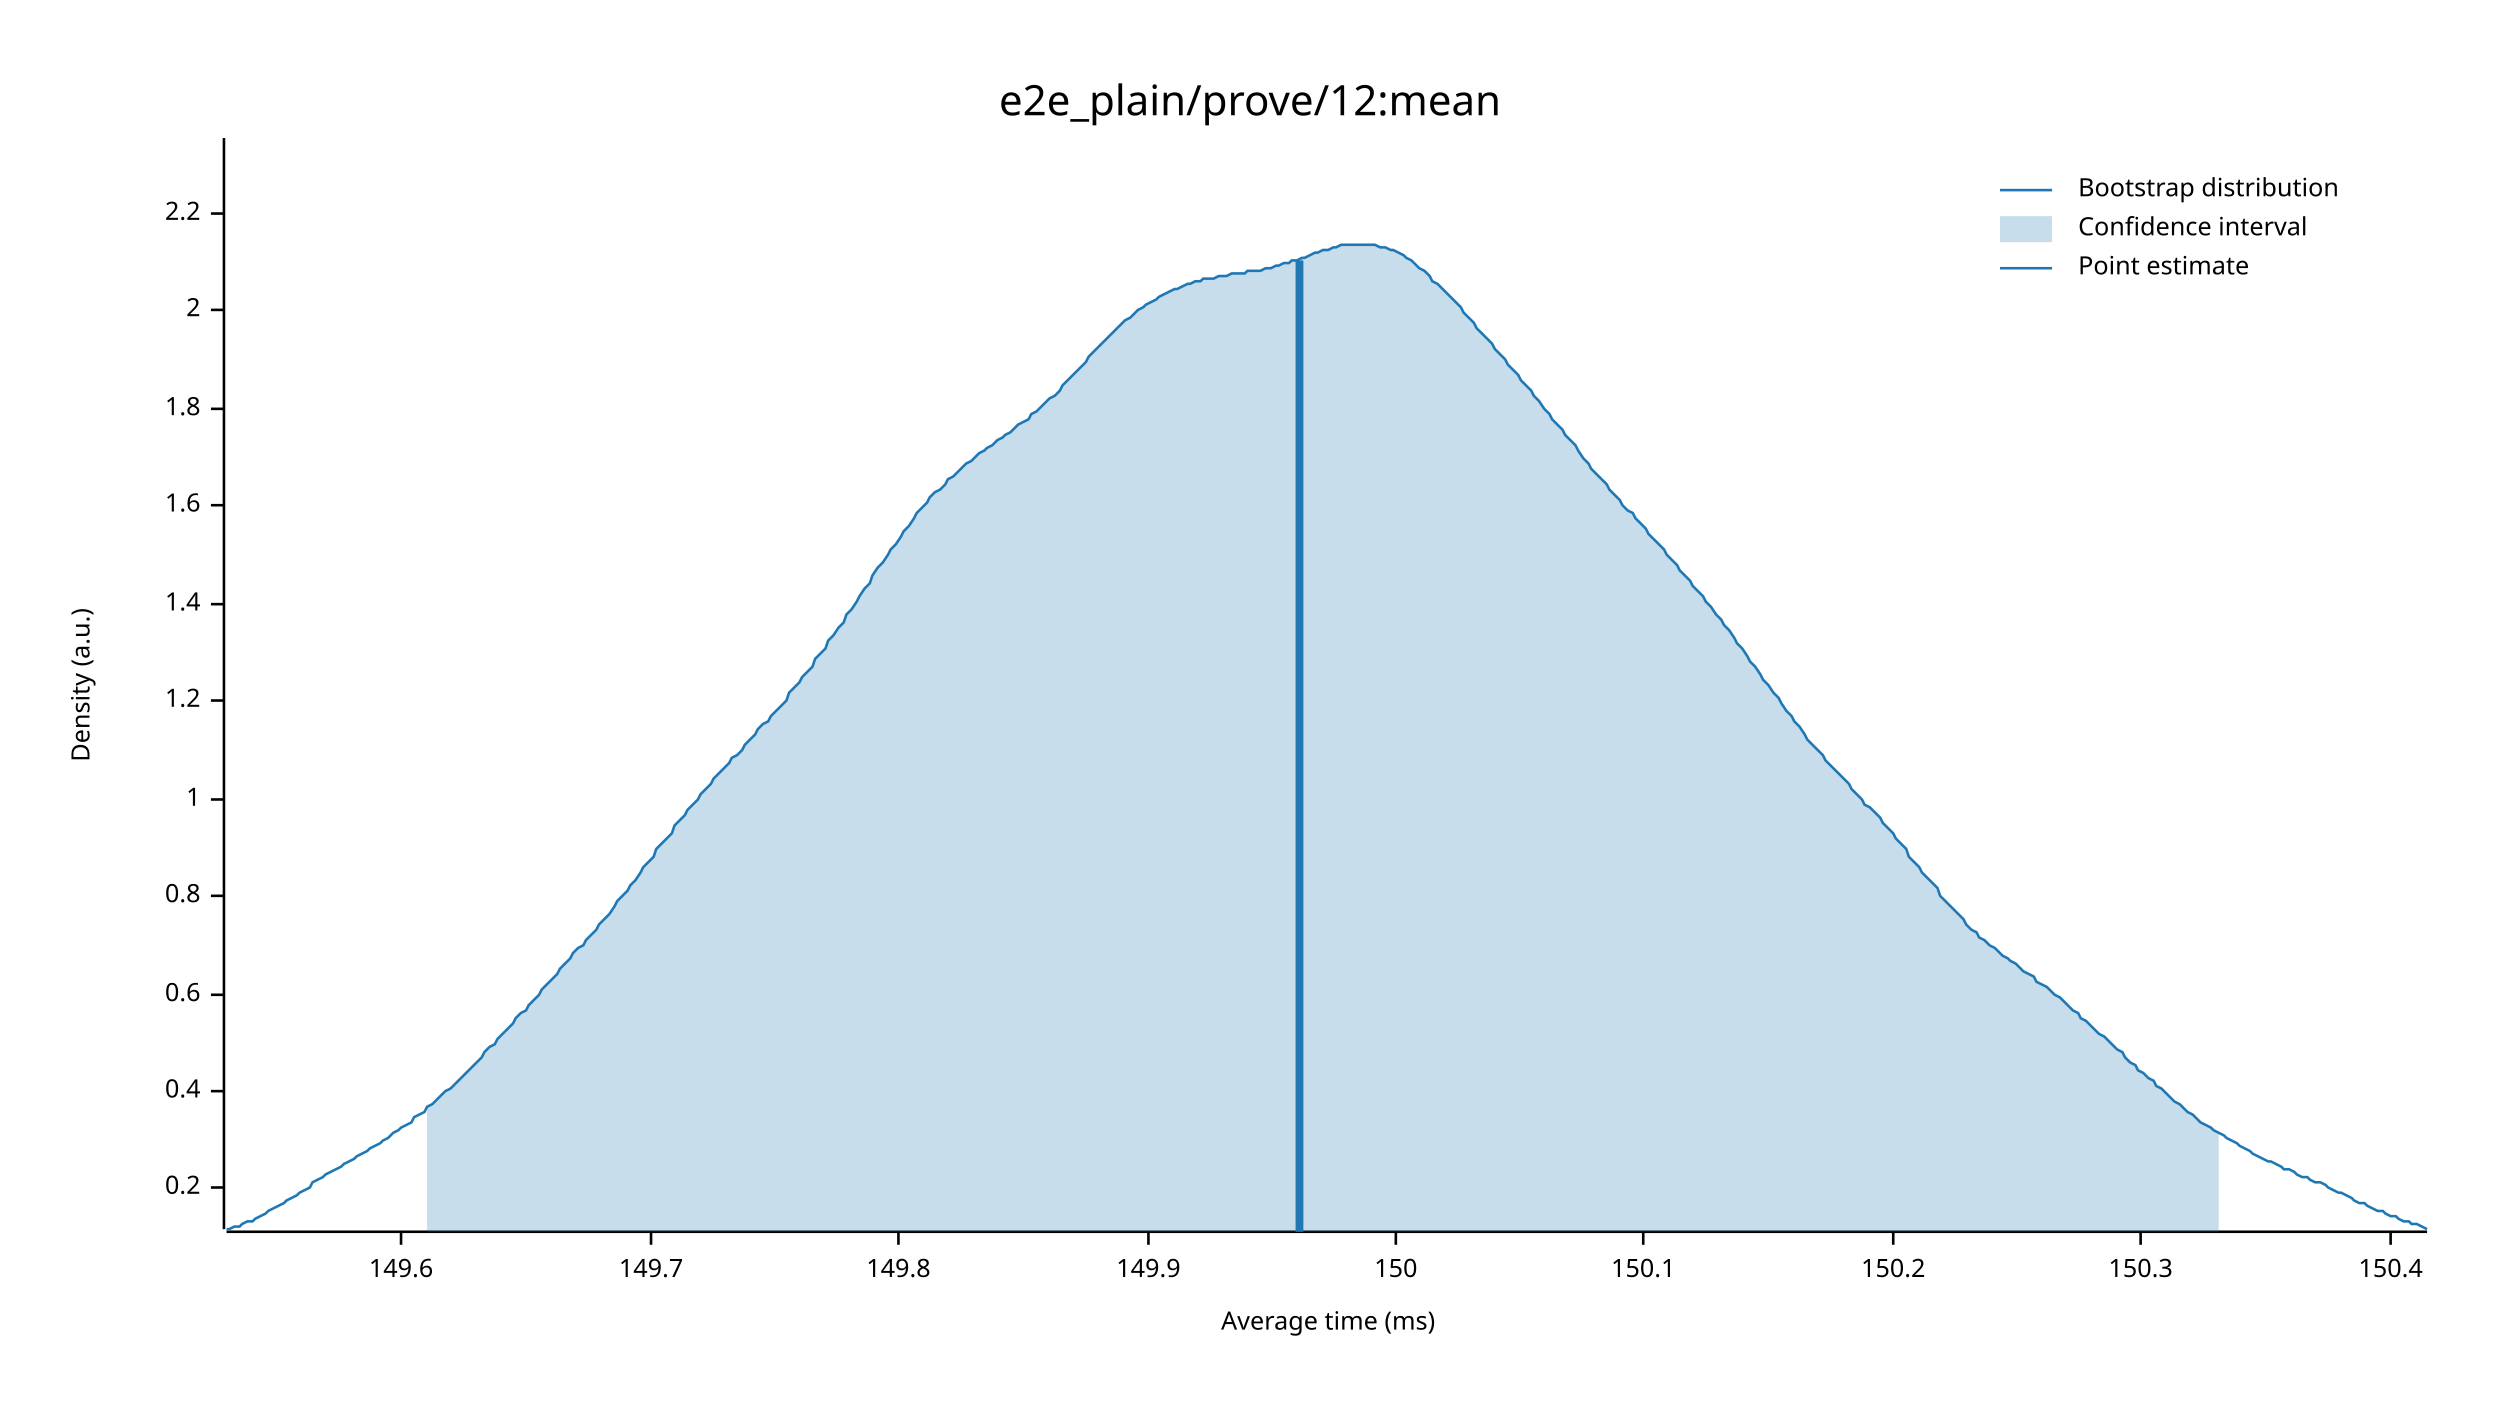
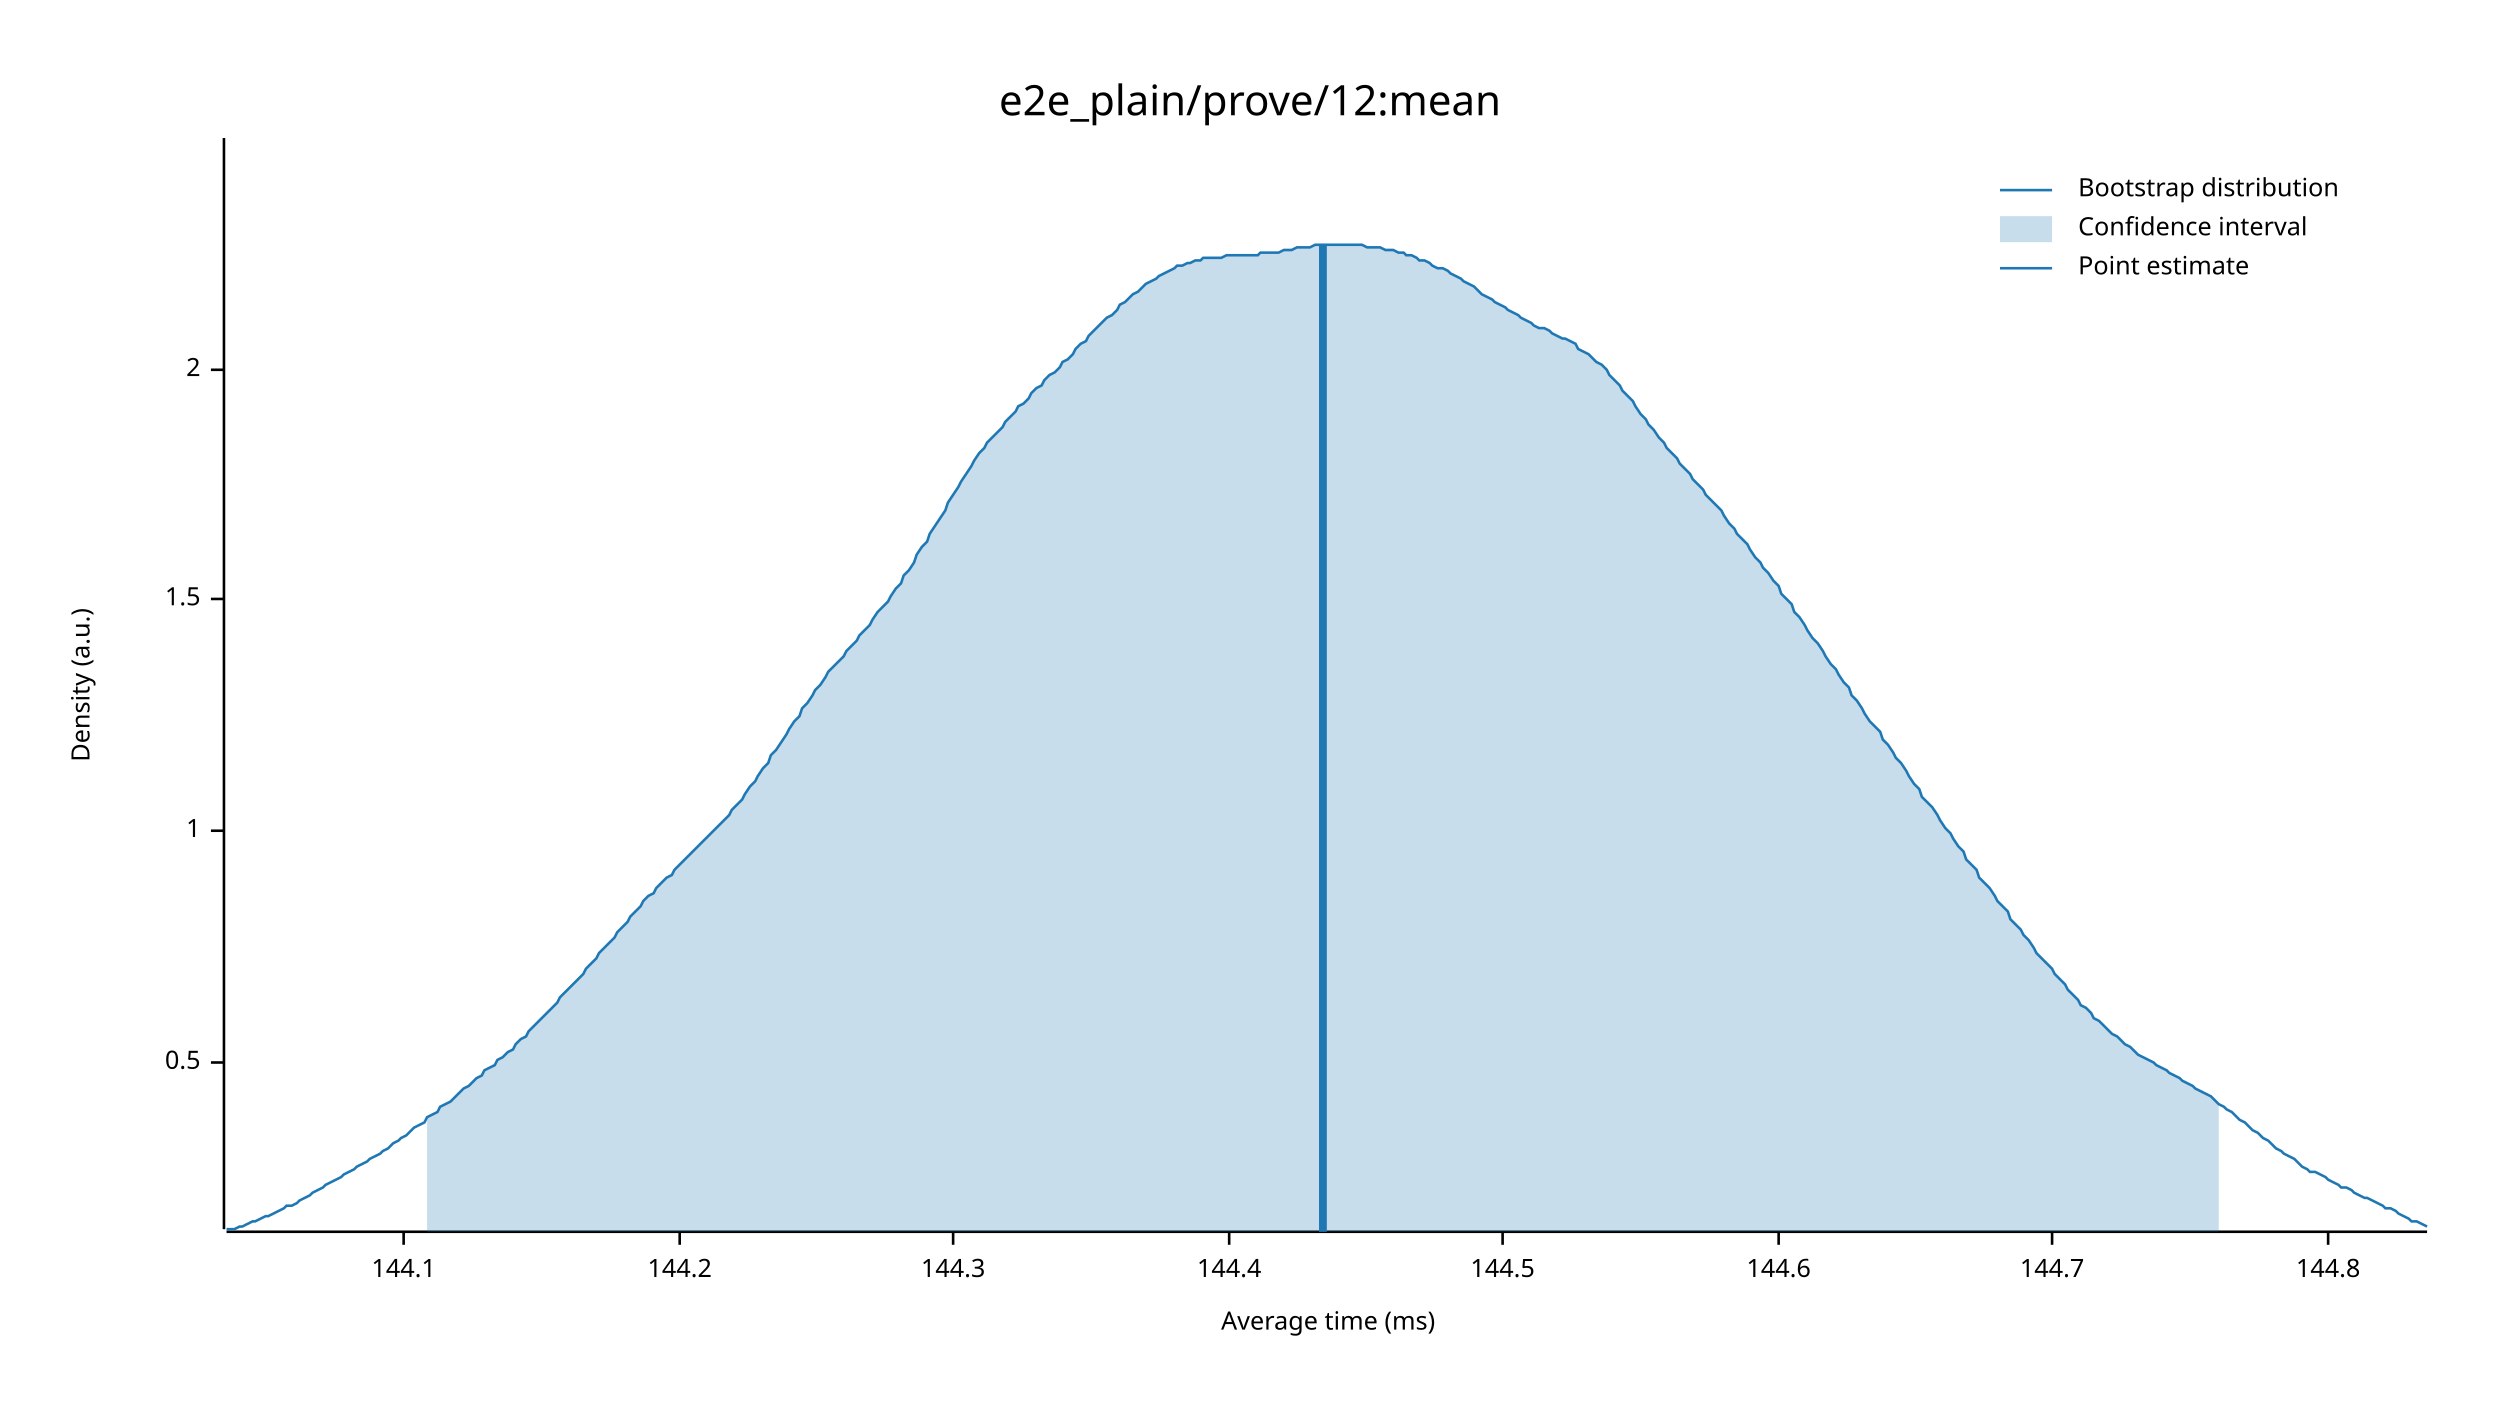
<svg xmlns="http://www.w3.org/2000/svg" width="960" height="540" viewBox="0 0 960 540">
  <text x="480" y="32" dy="0.76em" text-anchor="middle" font-family="sans-serif" font-size="16.129" opacity="1" fill="#000000">
e2e_plain/prove/12:mean
</text>
  <text x="27" y="263" dy="0.76em" text-anchor="middle" font-family="sans-serif" font-size="9.677" opacity="1" fill="#000000" transform="rotate(270, 27, 263)">
Density (a.u.)
</text>
  <text x="510" y="513" dy="-0.5ex" text-anchor="middle" font-family="sans-serif" font-size="9.677" opacity="1" fill="#000000">
Average time (ms)
</text>
  <polyline fill="none" opacity="1" stroke="#000000" stroke-width="1" points="86,53 86,472 " />
-   <text x="77" y="456" dy="0.5ex" text-anchor="end" font-family="sans-serif" font-size="9.677" opacity="1" fill="#000000">
- 0.2
+   <text x="77" y="408" dy="0.5ex" text-anchor="end" font-family="sans-serif" font-size="9.677" opacity="1" fill="#000000">
+ 0.5
</text>
-   <polyline fill="none" opacity="1" stroke="#000000" stroke-width="1" points="81,456 86,456 " />
-   <text x="77" y="419" dy="0.5ex" text-anchor="end" font-family="sans-serif" font-size="9.677" opacity="1" fill="#000000">
- 0.4
- </text>
-   <polyline fill="none" opacity="1" stroke="#000000" stroke-width="1" points="81,419 86,419 " />
-   <text x="77" y="382" dy="0.5ex" text-anchor="end" font-family="sans-serif" font-size="9.677" opacity="1" fill="#000000">
- 0.6
- </text>
-   <polyline fill="none" opacity="1" stroke="#000000" stroke-width="1" points="81,382 86,382 " />
-   <text x="77" y="344" dy="0.5ex" text-anchor="end" font-family="sans-serif" font-size="9.677" opacity="1" fill="#000000">
- 0.8
- </text>
-   <polyline fill="none" opacity="1" stroke="#000000" stroke-width="1" points="81,344 86,344 " />
-   <text x="77" y="307" dy="0.5ex" text-anchor="end" font-family="sans-serif" font-size="9.677" opacity="1" fill="#000000">
+   <polyline fill="none" opacity="1" stroke="#000000" stroke-width="1" points="81,408 86,408 " />
+   <text x="77" y="319" dy="0.5ex" text-anchor="end" font-family="sans-serif" font-size="9.677" opacity="1" fill="#000000">
1
</text>
-   <polyline fill="none" opacity="1" stroke="#000000" stroke-width="1" points="81,307 86,307 " />
-   <text x="77" y="269" dy="0.5ex" text-anchor="end" font-family="sans-serif" font-size="9.677" opacity="1" fill="#000000">
- 1.2
+   <polyline fill="none" opacity="1" stroke="#000000" stroke-width="1" points="81,319 86,319 " />
+   <text x="77" y="230" dy="0.5ex" text-anchor="end" font-family="sans-serif" font-size="9.677" opacity="1" fill="#000000">
+ 1.5
</text>
-   <polyline fill="none" opacity="1" stroke="#000000" stroke-width="1" points="81,269 86,269 " />
-   <text x="77" y="232" dy="0.5ex" text-anchor="end" font-family="sans-serif" font-size="9.677" opacity="1" fill="#000000">
- 1.4
- </text>
-   <polyline fill="none" opacity="1" stroke="#000000" stroke-width="1" points="81,232 86,232 " />
-   <text x="77" y="194" dy="0.5ex" text-anchor="end" font-family="sans-serif" font-size="9.677" opacity="1" fill="#000000">
- 1.6
- </text>
-   <polyline fill="none" opacity="1" stroke="#000000" stroke-width="1" points="81,194 86,194 " />
-   <text x="77" y="157" dy="0.5ex" text-anchor="end" font-family="sans-serif" font-size="9.677" opacity="1" fill="#000000">
- 1.8
- </text>
-   <polyline fill="none" opacity="1" stroke="#000000" stroke-width="1" points="81,157 86,157 " />
-   <text x="77" y="119" dy="0.5ex" text-anchor="end" font-family="sans-serif" font-size="9.677" opacity="1" fill="#000000">
+   <polyline fill="none" opacity="1" stroke="#000000" stroke-width="1" points="81,230 86,230 " />
+   <text x="77" y="142" dy="0.5ex" text-anchor="end" font-family="sans-serif" font-size="9.677" opacity="1" fill="#000000">
2
</text>
-   <polyline fill="none" opacity="1" stroke="#000000" stroke-width="1" points="81,119 86,119 " />
-   <text x="77" y="82" dy="0.5ex" text-anchor="end" font-family="sans-serif" font-size="9.677" opacity="1" fill="#000000">
- 2.2
+   <polyline fill="none" opacity="1" stroke="#000000" stroke-width="1" points="81,142 86,142 " />
+   <polyline fill="none" opacity="1" stroke="#000000" stroke-width="1" points="87,473 932,473 " />
+   <text x="155" y="483" dy="0.76em" text-anchor="middle" font-family="sans-serif" font-size="9.677" opacity="1" fill="#000000">
+ 144.1
</text>
-   <polyline fill="none" opacity="1" stroke="#000000" stroke-width="1" points="81,82 86,82 " />
-   <polyline fill="none" opacity="1" stroke="#000000" stroke-width="1" points="87,473 932,473 " />
-   <text x="154" y="483" dy="0.76em" text-anchor="middle" font-family="sans-serif" font-size="9.677" opacity="1" fill="#000000">
- 149.6
+   <polyline fill="none" opacity="1" stroke="#000000" stroke-width="1" points="155,473 155,478 " />
+   <text x="261" y="483" dy="0.76em" text-anchor="middle" font-family="sans-serif" font-size="9.677" opacity="1" fill="#000000">
+ 144.2
</text>
-   <polyline fill="none" opacity="1" stroke="#000000" stroke-width="1" points="154,473 154,478 " />
-   <text x="250" y="483" dy="0.76em" text-anchor="middle" font-family="sans-serif" font-size="9.677" opacity="1" fill="#000000">
- 149.7
+   <polyline fill="none" opacity="1" stroke="#000000" stroke-width="1" points="261,473 261,478 " />
+   <text x="366" y="483" dy="0.76em" text-anchor="middle" font-family="sans-serif" font-size="9.677" opacity="1" fill="#000000">
+ 144.3
</text>
-   <polyline fill="none" opacity="1" stroke="#000000" stroke-width="1" points="250,473 250,478 " />
-   <text x="345" y="483" dy="0.76em" text-anchor="middle" font-family="sans-serif" font-size="9.677" opacity="1" fill="#000000">
- 149.8
+   <polyline fill="none" opacity="1" stroke="#000000" stroke-width="1" points="366,473 366,478 " />
+   <text x="472" y="483" dy="0.76em" text-anchor="middle" font-family="sans-serif" font-size="9.677" opacity="1" fill="#000000">
+ 144.4
</text>
-   <polyline fill="none" opacity="1" stroke="#000000" stroke-width="1" points="345,473 345,478 " />
-   <text x="441" y="483" dy="0.76em" text-anchor="middle" font-family="sans-serif" font-size="9.677" opacity="1" fill="#000000">
- 149.9
+   <polyline fill="none" opacity="1" stroke="#000000" stroke-width="1" points="472,473 472,478 " />
+   <text x="577" y="483" dy="0.76em" text-anchor="middle" font-family="sans-serif" font-size="9.677" opacity="1" fill="#000000">
+ 144.5
</text>
-   <polyline fill="none" opacity="1" stroke="#000000" stroke-width="1" points="441,473 441,478 " />
-   <text x="536" y="483" dy="0.76em" text-anchor="middle" font-family="sans-serif" font-size="9.677" opacity="1" fill="#000000">
- 150
+   <polyline fill="none" opacity="1" stroke="#000000" stroke-width="1" points="577,473 577,478 " />
+   <text x="683" y="483" dy="0.76em" text-anchor="middle" font-family="sans-serif" font-size="9.677" opacity="1" fill="#000000">
+ 144.6
</text>
-   <polyline fill="none" opacity="1" stroke="#000000" stroke-width="1" points="536,473 536,478 " />
-   <text x="631" y="483" dy="0.76em" text-anchor="middle" font-family="sans-serif" font-size="9.677" opacity="1" fill="#000000">
- 150.1
+   <polyline fill="none" opacity="1" stroke="#000000" stroke-width="1" points="683,473 683,478 " />
+   <text x="788" y="483" dy="0.76em" text-anchor="middle" font-family="sans-serif" font-size="9.677" opacity="1" fill="#000000">
+ 144.7
</text>
-   <polyline fill="none" opacity="1" stroke="#000000" stroke-width="1" points="631,473 631,478 " />
-   <text x="727" y="483" dy="0.76em" text-anchor="middle" font-family="sans-serif" font-size="9.677" opacity="1" fill="#000000">
- 150.2
+   <polyline fill="none" opacity="1" stroke="#000000" stroke-width="1" points="788,473 788,478 " />
+   <text x="894" y="483" dy="0.76em" text-anchor="middle" font-family="sans-serif" font-size="9.677" opacity="1" fill="#000000">
+ 144.8
</text>
-   <polyline fill="none" opacity="1" stroke="#000000" stroke-width="1" points="727,473 727,478 " />
-   <text x="822" y="483" dy="0.76em" text-anchor="middle" font-family="sans-serif" font-size="9.677" opacity="1" fill="#000000">
- 150.3
- </text>
-   <polyline fill="none" opacity="1" stroke="#000000" stroke-width="1" points="822,473 822,478 " />
-   <text x="918" y="483" dy="0.76em" text-anchor="middle" font-family="sans-serif" font-size="9.677" opacity="1" fill="#000000">
- 150.4
- </text>
-   <polyline fill="none" opacity="1" stroke="#000000" stroke-width="1" points="918,473 918,478 " />
-   <polyline fill="none" opacity="1" stroke="#1F78B4" stroke-width="1" points="87,472 88,472 90,471 92,471 93,470 95,469 97,469 98,468 100,467 102,466 103,465 105,464 107,463 109,462 110,461 112,460 114,459 115,458 117,457 119,456 120,454 122,453 124,452 125,451 127,450 129,449 131,448 132,447 134,446 136,445 137,444 139,443 141,442 142,441 144,440 146,439 147,438 149,437 151,435 153,434 154,433 156,432 158,431 159,429 161,428 163,427 164,425 166,424 168,422 169,421 171,419 173,418 175,416 176,415 178,413 180,411 181,410 183,408 185,406 186,404 188,402 190,401 191,399 193,397 195,395 197,393 198,391 200,389 202,388 203,386 205,384 207,382 208,380 210,378 212,376 214,374 215,372 217,370 219,368 220,366 222,364 224,363 225,361 227,359 229,357 230,355 232,353 234,351 236,348 237,346 239,344 241,342 242,340 244,338 246,335 247,333 249,331 251,329 252,326 254,324 256,322 258,320 259,317 261,315 263,313 264,311 266,309 268,307 269,305 271,303 273,301 274,299 276,297 278,295 280,293 281,291 283,290 285,288 286,286 288,284 290,282 291,280 293,278 295,277 296,275 298,273 300,271 302,269 303,266 305,264 307,262 308,260 310,258 312,256 313,253 315,251 317,249 318,246 320,244 322,241 324,239 325,236 327,234 329,231 330,229 332,226 334,224 335,221 337,218 339,216 341,213 342,211 344,209 346,206 347,204 349,202 351,199 352,197 354,195 356,193 357,191 359,189 361,188 363,186 364,184 366,183 368,181 369,180 371,178 373,177 374,176 376,174 378,173 379,172 381,171 383,169 385,168 386,167 388,166 390,164 391,163 393,162 395,161 396,159 398,158 400,156 401,155 403,153 405,152 407,150 408,148 410,146 412,144 413,143 415,141 417,139 418,137 420,135 422,133 423,132 425,130 427,128 429,126 430,125 432,123 434,122 435,121 437,119 439,118 440,117 442,116 444,115 445,114 447,113 449,112 451,111 452,111 454,110 456,109 457,109 459,108 461,108 462,107 464,107 466,107 468,106 469,106 471,106 473,105 474,105 476,105 478,105 479,104 481,104 483,104 484,104 486,103 488,103 490,102 491,102 493,101 495,101 496,100 498,100 500,99 501,99 503,98 505,97 506,97 508,96 510,96 512,95 513,95 515,94 517,94 518,94 520,94 522,94 523,94 525,94 527,94 528,94 530,95 532,95 534,96 535,96 537,97 539,98 540,99 542,100 544,102 545,103 547,104 549,106 550,108 552,109 554,111 556,113 557,114 559,116 561,118 562,120 564,122 566,124 567,126 569,128 571,130 573,132 574,134 576,136 578,138 579,140 581,142 583,144 584,146 586,148 588,150 589,152 591,154 593,157 595,159 596,161 598,163 600,165 601,167 603,169 605,171 606,173 608,176 610,178 611,180 613,182 615,184 617,186 618,188 620,190 622,192 623,194 625,196 627,197 628,199 630,201 632,203 633,205 635,207 637,209 639,211 640,213 642,215 644,217 645,219 647,221 649,223 650,225 652,227 654,229 655,231 657,233 659,236 661,238 662,240 664,242 666,245 667,247 669,249 671,252 672,254 674,256 676,259 677,261 679,263 681,266 683,268 684,270 686,273 688,275 689,277 691,279 693,282 694,284 696,286 698,288 700,290 701,292 703,294 705,296 706,297 708,299 710,301 711,303 713,305 715,307 716,309 718,310 720,312 722,314 723,316 725,318 727,320 728,322 730,324 732,326 733,329 735,331 737,333 738,335 740,337 742,339 744,341 745,344 747,346 749,348 750,349 752,351 754,353 755,355 757,357 759,358 760,360 762,361 764,363 766,364 767,365 769,367 771,368 772,369 774,370 776,372 777,373 779,374 781,375 782,377 784,378 786,379 788,381 789,382 791,383 793,385 794,386 796,388 798,389 799,391 801,392 803,394 804,395 806,397 808,398 810,400 811,401 813,403 815,404 816,406 818,408 820,409 821,411 823,412 825,414 827,415 828,417 830,418 832,420 833,421 835,423 837,424 838,425 840,427 842,428 843,429 845,431 847,432 849,433 850,434 852,435 854,436 855,437 857,438 859,439 860,440 862,441 864,442 865,443 867,444 869,445 871,446 872,446 874,447 876,448 877,449 879,449 881,450 882,451 884,452 886,452 887,453 889,454 891,454 893,455 894,456 896,457 898,458 899,458 901,459 903,460 904,461 906,462 908,462 909,463 911,464 913,465 915,465 916,466 918,467 920,467 921,468 923,469 925,469 926,470 928,470 930,471 932,472 " />
-   <polygon opacity="0.25" fill="#1F78B4" points="164,425 166,424 168,422 169,421 171,419 173,418 175,416 176,415 178,413 180,411 181,410 183,408 185,406 186,404 188,402 190,401 191,399 193,397 195,395 197,393 198,391 200,389 202,388 203,386 205,384 207,382 208,380 210,378 212,376 214,374 215,372 217,370 219,368 220,366 222,364 224,363 225,361 227,359 229,357 230,355 232,353 234,351 236,348 237,346 239,344 241,342 242,340 244,338 246,335 247,333 249,331 251,329 252,326 254,324 256,322 258,320 259,317 261,315 263,313 264,311 266,309 268,307 269,305 271,303 273,301 274,299 276,297 278,295 280,293 281,291 283,290 285,288 286,286 288,284 290,282 291,280 293,278 295,277 296,275 298,273 300,271 302,269 303,266 305,264 307,262 308,260 310,258 312,256 313,253 315,251 317,249 318,246 320,244 322,241 324,239 325,236 327,234 329,231 330,229 332,226 334,224 335,221 337,218 339,216 341,213 342,211 344,209 346,206 347,204 349,202 351,199 352,197 354,195 356,193 357,191 359,189 361,188 363,186 364,184 366,183 368,181 369,180 371,178 373,177 374,176 376,174 378,173 379,172 381,171 383,169 385,168 386,167 388,166 390,164 391,163 393,162 395,161 396,159 398,158 400,156 401,155 403,153 405,152 407,150 408,148 410,146 412,144 413,143 415,141 417,139 418,137 420,135 422,133 423,132 425,130 427,128 429,126 430,125 432,123 434,122 435,121 437,119 439,118 440,117 442,116 444,115 445,114 447,113 449,112 451,111 452,111 454,110 456,109 457,109 459,108 461,108 462,107 464,107 466,107 468,106 469,106 471,106 473,105 474,105 476,105 478,105 479,104 481,104 483,104 484,104 486,103 488,103 490,102 491,102 493,101 495,101 496,100 498,100 500,99 501,99 503,98 505,97 506,97 508,96 510,96 512,95 513,95 515,94 517,94 518,94 520,94 522,94 523,94 525,94 527,94 528,94 530,95 532,95 534,96 535,96 537,97 539,98 540,99 542,100 544,102 545,103 547,104 549,106 550,108 552,109 554,111 556,113 557,114 559,116 561,118 562,120 564,122 566,124 567,126 569,128 571,130 573,132 574,134 576,136 578,138 579,140 581,142 583,144 584,146 586,148 588,150 589,152 591,154 593,157 595,159 596,161 598,163 600,165 601,167 603,169 605,171 606,173 608,176 610,178 611,180 613,182 615,184 617,186 618,188 620,190 622,192 623,194 625,196 627,197 628,199 630,201 632,203 633,205 635,207 637,209 639,211 640,213 642,215 644,217 645,219 647,221 649,223 650,225 652,227 654,229 655,231 657,233 659,236 661,238 662,240 664,242 666,245 667,247 669,249 671,252 672,254 674,256 676,259 677,261 679,263 681,266 683,268 684,270 686,273 688,275 689,277 691,279 693,282 694,284 696,286 698,288 700,290 701,292 703,294 705,296 706,297 708,299 710,301 711,303 713,305 715,307 716,309 718,310 720,312 722,314 723,316 725,318 727,320 728,322 730,324 732,326 733,329 735,331 737,333 738,335 740,337 742,339 744,341 745,344 747,346 749,348 750,349 752,351 754,353 755,355 757,357 759,358 760,360 762,361 764,363 766,364 767,365 769,367 771,368 772,369 774,370 776,372 777,373 779,374 781,375 782,377 784,378 786,379 788,381 789,382 791,383 793,385 794,386 796,388 798,389 799,391 801,392 803,394 804,395 806,397 808,398 810,400 811,401 813,403 815,404 816,406 818,408 820,409 821,411 823,412 825,414 827,415 828,417 830,418 832,420 833,421 835,423 837,424 838,425 840,427 842,428 843,429 845,431 847,432 849,433 850,434 852,435 852,473 164,473 " />
-   <polyline fill="none" opacity="1" stroke="#1F78B4" stroke-width="3" points="499,473 499,100 " />
+   <polyline fill="none" opacity="1" stroke="#000000" stroke-width="1" points="894,473 894,478 " />
+   <polyline fill="none" opacity="1" stroke="#1F78B4" stroke-width="1" points="87,472 88,472 90,472 92,471 93,471 95,470 97,469 98,469 100,468 102,467 103,467 105,466 107,465 109,464 110,463 112,463 114,462 115,461 117,460 119,459 120,458 122,457 124,456 125,455 127,454 129,453 131,452 132,451 134,450 136,449 137,448 139,447 141,446 142,445 144,444 146,443 147,442 149,441 151,439 153,438 154,437 156,436 158,434 159,433 161,432 163,431 164,429 166,428 168,427 169,425 171,424 173,423 175,421 176,420 178,418 180,417 181,416 183,414 185,413 186,411 188,410 190,409 191,407 193,406 195,404 197,403 198,401 200,399 202,398 203,396 205,394 207,392 208,391 210,389 212,387 214,385 215,383 217,381 219,379 220,378 222,376 224,374 225,372 227,370 229,368 230,366 232,364 234,362 236,360 237,358 239,356 241,354 242,352 244,350 246,348 247,346 249,344 251,343 252,341 254,339 256,337 258,336 259,334 261,332 263,330 264,329 266,327 268,325 269,324 271,322 273,320 274,319 276,317 278,315 280,313 281,311 283,309 285,307 286,305 288,302 290,300 291,298 293,295 295,293 296,290 298,288 300,285 302,282 303,280 305,277 307,275 308,272 310,270 312,267 313,265 315,263 317,260 318,258 320,256 322,254 324,252 325,250 327,248 329,246 330,244 332,242 334,240 335,238 337,235 339,233 341,231 342,229 344,226 346,224 347,221 349,219 351,216 352,213 354,210 356,208 357,205 359,202 361,199 363,196 364,193 366,190 368,187 369,185 371,182 373,179 374,177 376,174 378,172 379,170 381,168 383,166 385,164 386,162 388,160 390,158 391,156 393,155 395,153 396,151 398,149 400,148 401,146 403,144 405,143 407,141 408,139 410,138 412,136 413,134 415,132 417,131 418,129 420,127 422,125 423,124 425,122 427,121 429,119 430,117 432,116 434,114 435,113 437,112 439,110 440,109 442,108 444,107 445,106 447,105 449,104 451,103 452,102 454,102 456,101 457,101 459,100 461,100 462,99 464,99 466,99 468,99 469,99 471,98 473,98 474,98 476,98 478,98 479,98 481,98 483,98 484,97 486,97 488,97 490,97 491,97 493,96 495,96 496,96 498,95 500,95 501,95 503,95 505,94 506,94 508,94 510,94 512,94 513,94 515,94 517,94 518,94 520,94 522,94 523,94 525,95 527,95 528,95 530,95 532,96 534,96 535,96 537,97 539,97 540,98 542,98 544,99 545,100 547,100 549,101 550,102 552,103 554,103 556,104 557,105 559,106 561,107 562,108 564,109 566,110 567,111 569,113 571,114 573,115 574,116 576,117 578,118 579,119 581,120 583,121 584,122 586,123 588,124 589,125 591,126 593,126 595,127 596,128 598,129 600,130 601,130 603,131 605,132 606,134 608,135 610,136 611,137 613,139 615,140 617,142 618,144 620,146 622,148 623,150 625,152 627,154 628,156 630,159 632,161 633,163 635,165 637,168 639,170 640,172 642,174 644,176 645,178 647,180 649,182 650,184 652,186 654,188 655,190 657,192 659,194 661,196 662,198 664,201 666,203 667,205 669,207 671,209 672,211 674,214 676,216 677,218 679,220 681,223 683,225 684,228 686,230 688,232 689,235 691,237 693,240 694,242 696,245 698,247 700,250 701,252 703,255 705,257 706,259 708,262 710,264 711,267 713,269 715,272 716,274 718,277 720,279 722,281 723,284 725,286 727,289 728,291 730,293 732,296 733,298 735,301 737,303 738,306 740,308 742,310 744,313 745,315 747,318 749,320 750,322 752,325 754,327 755,330 757,332 759,334 760,337 762,339 764,341 766,344 767,346 769,348 771,350 772,353 774,355 776,357 777,359 779,361 781,364 782,366 784,368 786,370 788,372 789,374 791,376 793,378 794,380 796,382 798,384 799,386 801,387 803,389 804,391 806,392 808,394 810,396 811,397 813,398 815,400 816,401 818,402 820,404 821,405 823,406 825,407 827,408 828,409 830,410 832,411 833,412 835,413 837,414 838,415 840,416 842,417 843,418 845,419 847,420 849,421 850,422 852,424 854,425 855,426 857,427 859,429 860,430 862,431 864,433 865,434 867,435 869,437 871,438 872,439 874,441 876,442 877,443 879,444 881,445 882,446 884,448 886,449 887,450 889,450 891,451 893,452 894,453 896,454 898,455 899,456 901,456 903,457 904,458 906,459 908,460 909,460 911,461 913,462 915,463 916,464 918,464 920,465 921,466 923,467 925,468 926,469 928,469 930,470 932,471 " />
+   <polygon opacity="0.25" fill="#1F78B4" points="164,429 166,428 168,427 169,425 171,424 173,423 175,421 176,420 178,418 180,417 181,416 183,414 185,413 186,411 188,410 190,409 191,407 193,406 195,404 197,403 198,401 200,399 202,398 203,396 205,394 207,392 208,391 210,389 212,387 214,385 215,383 217,381 219,379 220,378 222,376 224,374 225,372 227,370 229,368 230,366 232,364 234,362 236,360 237,358 239,356 241,354 242,352 244,350 246,348 247,346 249,344 251,343 252,341 254,339 256,337 258,336 259,334 261,332 263,330 264,329 266,327 268,325 269,324 271,322 273,320 274,319 276,317 278,315 280,313 281,311 283,309 285,307 286,305 288,302 290,300 291,298 293,295 295,293 296,290 298,288 300,285 302,282 303,280 305,277 307,275 308,272 310,270 312,267 313,265 315,263 317,260 318,258 320,256 322,254 324,252 325,250 327,248 329,246 330,244 332,242 334,240 335,238 337,235 339,233 341,231 342,229 344,226 346,224 347,221 349,219 351,216 352,213 354,210 356,208 357,205 359,202 361,199 363,196 364,193 366,190 368,187 369,185 371,182 373,179 374,177 376,174 378,172 379,170 381,168 383,166 385,164 386,162 388,160 390,158 391,156 393,155 395,153 396,151 398,149 400,148 401,146 403,144 405,143 407,141 408,139 410,138 412,136 413,134 415,132 417,131 418,129 420,127 422,125 423,124 425,122 427,121 429,119 430,117 432,116 434,114 435,113 437,112 439,110 440,109 442,108 444,107 445,106 447,105 449,104 451,103 452,102 454,102 456,101 457,101 459,100 461,100 462,99 464,99 466,99 468,99 469,99 471,98 473,98 474,98 476,98 478,98 479,98 481,98 483,98 484,97 486,97 488,97 490,97 491,97 493,96 495,96 496,96 498,95 500,95 501,95 503,95 505,94 506,94 508,94 510,94 512,94 513,94 515,94 517,94 518,94 520,94 522,94 523,94 525,95 527,95 528,95 530,95 532,96 534,96 535,96 537,97 539,97 540,98 542,98 544,99 545,100 547,100 549,101 550,102 552,103 554,103 556,104 557,105 559,106 561,107 562,108 564,109 566,110 567,111 569,113 571,114 573,115 574,116 576,117 578,118 579,119 581,120 583,121 584,122 586,123 588,124 589,125 591,126 593,126 595,127 596,128 598,129 600,130 601,130 603,131 605,132 606,134 608,135 610,136 611,137 613,139 615,140 617,142 618,144 620,146 622,148 623,150 625,152 627,154 628,156 630,159 632,161 633,163 635,165 637,168 639,170 640,172 642,174 644,176 645,178 647,180 649,182 650,184 652,186 654,188 655,190 657,192 659,194 661,196 662,198 664,201 666,203 667,205 669,207 671,209 672,211 674,214 676,216 677,218 679,220 681,223 683,225 684,228 686,230 688,232 689,235 691,237 693,240 694,242 696,245 698,247 700,250 701,252 703,255 705,257 706,259 708,262 710,264 711,267 713,269 715,272 716,274 718,277 720,279 722,281 723,284 725,286 727,289 728,291 730,293 732,296 733,298 735,301 737,303 738,306 740,308 742,310 744,313 745,315 747,318 749,320 750,322 752,325 754,327 755,330 757,332 759,334 760,337 762,339 764,341 766,344 767,346 769,348 771,350 772,353 774,355 776,357 777,359 779,361 781,364 782,366 784,368 786,370 788,372 789,374 791,376 793,378 794,380 796,382 798,384 799,386 801,387 803,389 804,391 806,392 808,394 810,396 811,397 813,398 815,400 816,401 818,402 820,404 821,405 823,406 825,407 827,408 828,409 830,410 832,411 833,412 835,413 837,414 838,415 840,416 842,417 843,418 845,419 847,420 849,421 850,422 852,424 852,473 164,473 " />
+   <polyline fill="none" opacity="1" stroke="#1F78B4" stroke-width="3" points="508,473 508,94 " />
  <text x="798" y="68" dy="0.76em" text-anchor="start" font-family="sans-serif" font-size="9.677" opacity="1" fill="#000000">
Bootstrap distribution
</text>
  <text x="798" y="83" dy="0.76em" text-anchor="start" font-family="sans-serif" font-size="9.677" opacity="1" fill="#000000">
Confidence interval
</text>
  <text x="798" y="98" dy="0.76em" text-anchor="start" font-family="sans-serif" font-size="9.677" opacity="1" fill="#000000">
Point estimate
</text>
  <polyline fill="none" opacity="1" stroke="#1F78B4" stroke-width="1" points="768,73 788,73 " />
  <rect x="768" y="83" width="20" height="10" opacity="0.25" fill="#1F78B4" stroke="none" />
  <polyline fill="none" opacity="1" stroke="#1F78B4" stroke-width="1" points="768,103 788,103 " />
</svg>
